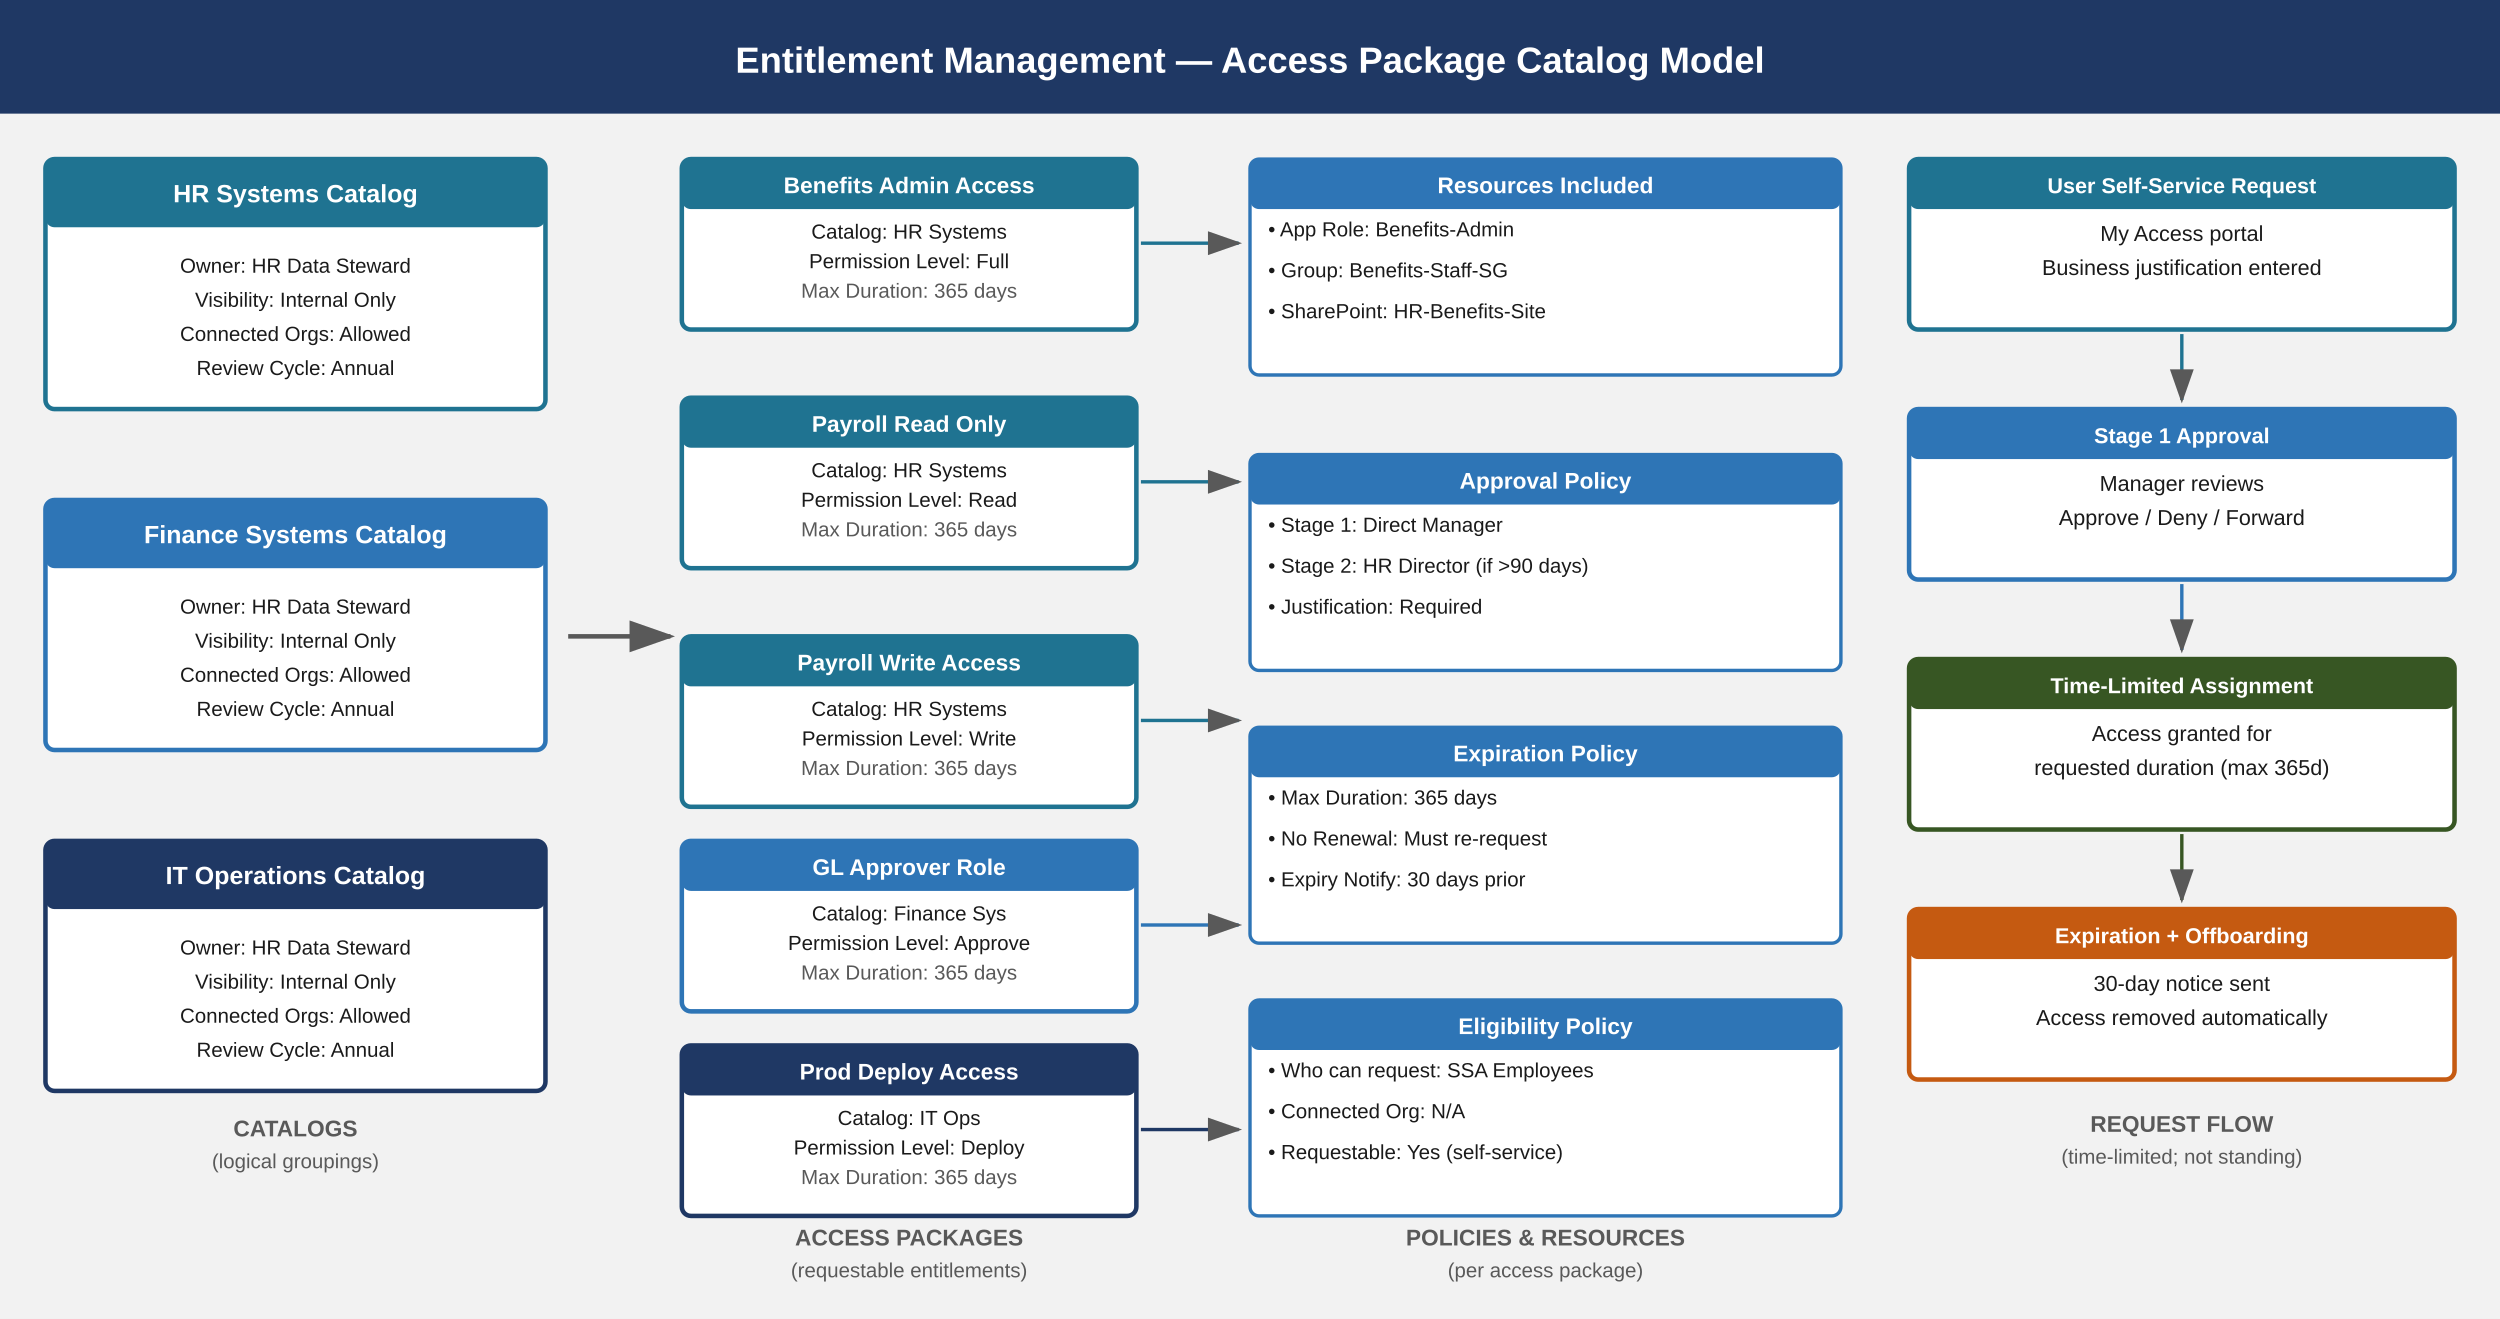
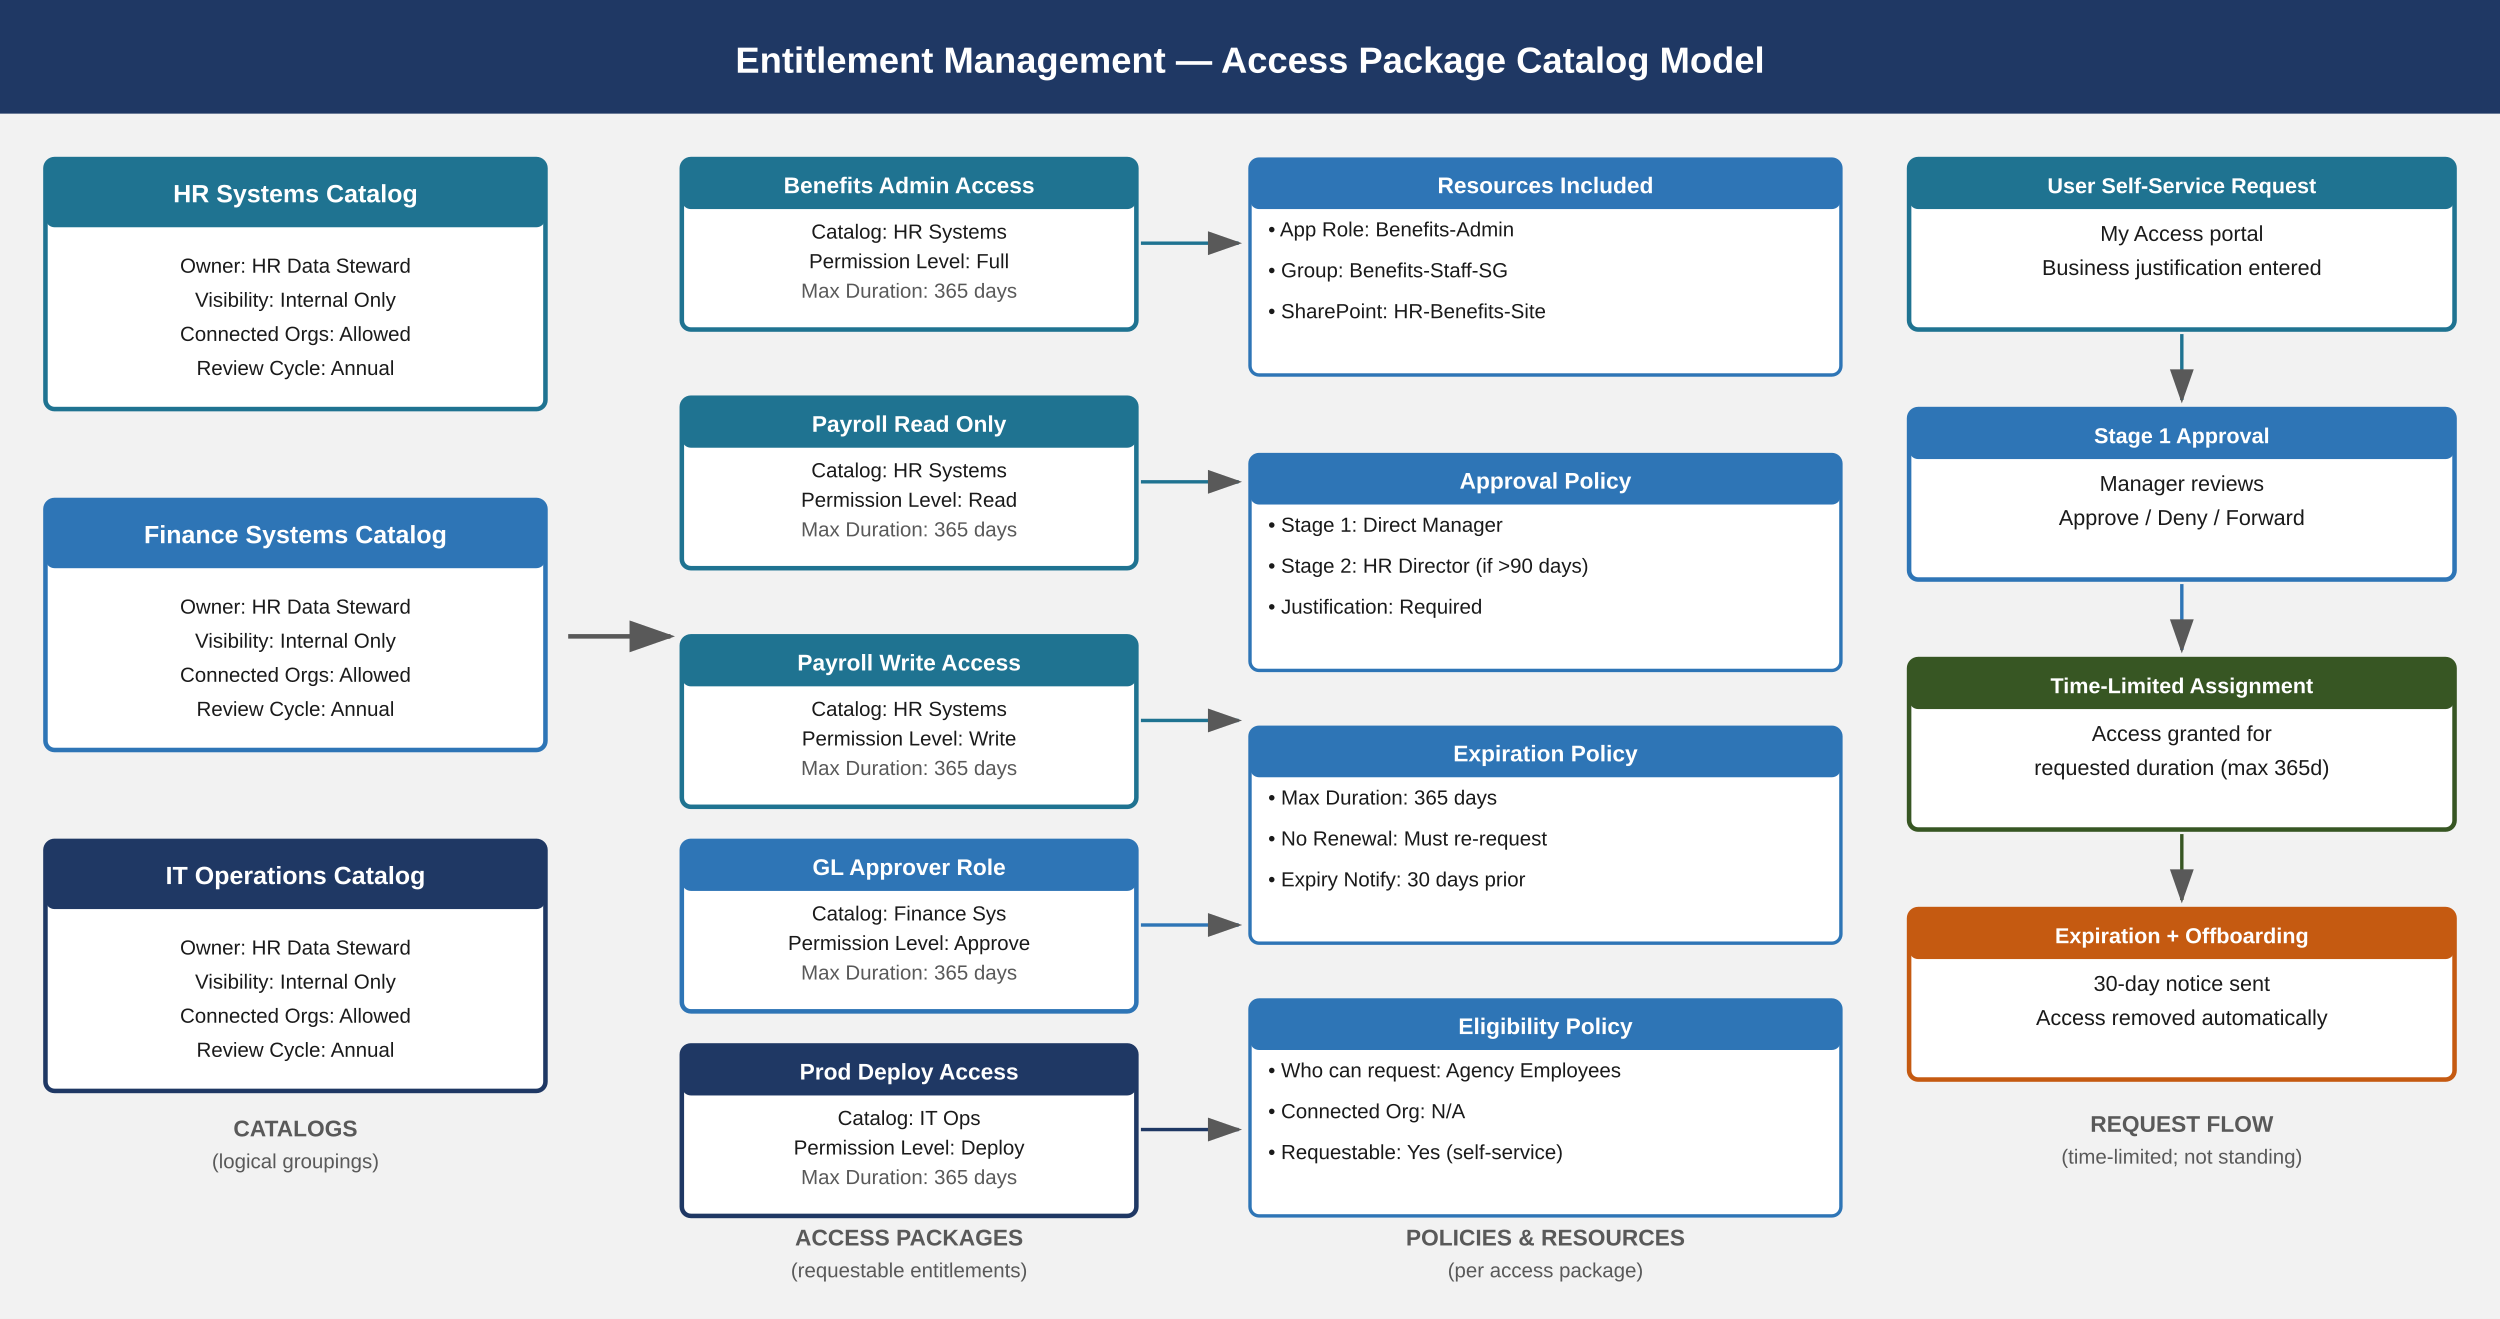
<svg xmlns="http://www.w3.org/2000/svg" viewBox="0 0 1100 580" width="1100" height="580">
  <defs>
    <marker id="arrowhead" markerWidth="10" markerHeight="7" refX="9" refY="3.5" orient="auto">
      <polygon points="0 0, 10 3.5, 0 7" fill="#595959" />
    </marker>
  </defs>
  <rect x="0" y="0" width="1100" height="580" rx="0" fill="#F2F2F2" stroke="#AAAAAA" stroke-width="0" />
  <rect x="0" y="0" width="1100" height="50" rx="0" fill="#1F3864" stroke="#1F3864" stroke-width="0" />
  <text x="550" y="32" font-family="Arial,sans-serif" font-size="16" font-weight="bold" fill="#FFFFFF" text-anchor="middle">Entitlement Management — Access Package Catalog Model</text>
  <rect x="20" y="70" width="220" height="110" rx="4" fill="#FFFFFF" stroke="#1F7391" stroke-width="2" />
  <rect x="20" y="70" width="220" height="30" rx="4" fill="#1F7391" stroke="#1F7391" stroke-width="0" />
  <text x="130" y="89" font-family="Arial,sans-serif" font-size="11" font-weight="bold" fill="#FFFFFF" text-anchor="middle">HR Systems Catalog</text>
  <text x="130" y="120" font-family="Arial,sans-serif" font-size="9" font-weight="normal" fill="#1A1A1A" text-anchor="middle">Owner: HR Data Steward</text>
  <text x="130" y="135" font-family="Arial,sans-serif" font-size="9" font-weight="normal" fill="#1A1A1A" text-anchor="middle">Visibility: Internal Only</text>
  <text x="130" y="150" font-family="Arial,sans-serif" font-size="9" font-weight="normal" fill="#1A1A1A" text-anchor="middle">Connected Orgs: Allowed</text>
  <text x="130" y="165" font-family="Arial,sans-serif" font-size="9" font-weight="normal" fill="#1A1A1A" text-anchor="middle">Review Cycle: Annual</text>
  <rect x="20" y="220" width="220" height="110" rx="4" fill="#FFFFFF" stroke="#2E75B6" stroke-width="2" />
  <rect x="20" y="220" width="220" height="30" rx="4" fill="#2E75B6" stroke="#2E75B6" stroke-width="0" />
  <text x="130" y="239" font-family="Arial,sans-serif" font-size="11" font-weight="bold" fill="#FFFFFF" text-anchor="middle">Finance Systems Catalog</text>
  <text x="130" y="270" font-family="Arial,sans-serif" font-size="9" font-weight="normal" fill="#1A1A1A" text-anchor="middle">Owner: HR Data Steward</text>
  <text x="130" y="285" font-family="Arial,sans-serif" font-size="9" font-weight="normal" fill="#1A1A1A" text-anchor="middle">Visibility: Internal Only</text>
  <text x="130" y="300" font-family="Arial,sans-serif" font-size="9" font-weight="normal" fill="#1A1A1A" text-anchor="middle">Connected Orgs: Allowed</text>
  <text x="130" y="315" font-family="Arial,sans-serif" font-size="9" font-weight="normal" fill="#1A1A1A" text-anchor="middle">Review Cycle: Annual</text>
  <rect x="20" y="370" width="220" height="110" rx="4" fill="#FFFFFF" stroke="#1F3864" stroke-width="2" />
  <rect x="20" y="370" width="220" height="30" rx="4" fill="#1F3864" stroke="#1F3864" stroke-width="0" />
  <text x="130" y="389" font-family="Arial,sans-serif" font-size="11" font-weight="bold" fill="#FFFFFF" text-anchor="middle">IT Operations Catalog</text>
  <text x="130" y="420" font-family="Arial,sans-serif" font-size="9" font-weight="normal" fill="#1A1A1A" text-anchor="middle">Owner: HR Data Steward</text>
  <text x="130" y="435" font-family="Arial,sans-serif" font-size="9" font-weight="normal" fill="#1A1A1A" text-anchor="middle">Visibility: Internal Only</text>
  <text x="130" y="450" font-family="Arial,sans-serif" font-size="9" font-weight="normal" fill="#1A1A1A" text-anchor="middle">Connected Orgs: Allowed</text>
  <text x="130" y="465" font-family="Arial,sans-serif" font-size="9" font-weight="normal" fill="#1A1A1A" text-anchor="middle">Review Cycle: Annual</text>
  <text x="130" y="500" font-family="Arial,sans-serif" font-size="10" font-weight="bold" fill="#595959" text-anchor="middle">CATALOGS</text>
  <text x="130" y="514" font-family="Arial,sans-serif" font-size="9" font-weight="normal" fill="#595959" text-anchor="middle">(logical groupings)</text>
  <line x1="250" y1="280" x2="295" y2="280" stroke="#595959" stroke-width="2" marker-end="url(#arrowhead)" />
  <rect x="300" y="70" width="200" height="75" rx="4" fill="#FFFFFF" stroke="#1F7391" stroke-width="2" />
  <rect x="300" y="70" width="200" height="22" rx="4" fill="#1F7391" stroke="#1F7391" stroke-width="0" />
  <text x="400" y="85" font-family="Arial,sans-serif" font-size="10" font-weight="bold" fill="#FFFFFF" text-anchor="middle">Benefits Admin Access</text>
  <text x="400" y="105" font-family="Arial,sans-serif" font-size="9" font-weight="normal" fill="#1A1A1A" text-anchor="middle">Catalog: HR Systems</text>
  <text x="400" y="118" font-family="Arial,sans-serif" font-size="9" font-weight="normal" fill="#1A1A1A" text-anchor="middle">Permission Level: Full</text>
  <text x="400" y="131" font-family="Arial,sans-serif" font-size="9" font-weight="normal" fill="#595959" text-anchor="middle">Max Duration: 365 days</text>
  <line x1="502" y1="107" x2="545" y2="107" stroke="#1F7391" stroke-width="1.5" marker-end="url(#arrowhead)" />
  <rect x="300" y="175" width="200" height="75" rx="4" fill="#FFFFFF" stroke="#1F7391" stroke-width="2" />
  <rect x="300" y="175" width="200" height="22" rx="4" fill="#1F7391" stroke="#1F7391" stroke-width="0" />
  <text x="400" y="190" font-family="Arial,sans-serif" font-size="10" font-weight="bold" fill="#FFFFFF" text-anchor="middle">Payroll Read Only</text>
  <text x="400" y="210" font-family="Arial,sans-serif" font-size="9" font-weight="normal" fill="#1A1A1A" text-anchor="middle">Catalog: HR Systems</text>
  <text x="400" y="223" font-family="Arial,sans-serif" font-size="9" font-weight="normal" fill="#1A1A1A" text-anchor="middle">Permission Level: Read</text>
  <text x="400" y="236" font-family="Arial,sans-serif" font-size="9" font-weight="normal" fill="#595959" text-anchor="middle">Max Duration: 365 days</text>
  <line x1="502" y1="212" x2="545" y2="212" stroke="#1F7391" stroke-width="1.5" marker-end="url(#arrowhead)" />
  <rect x="300" y="280" width="200" height="75" rx="4" fill="#FFFFFF" stroke="#1F7391" stroke-width="2" />
  <rect x="300" y="280" width="200" height="22" rx="4" fill="#1F7391" stroke="#1F7391" stroke-width="0" />
  <text x="400" y="295" font-family="Arial,sans-serif" font-size="10" font-weight="bold" fill="#FFFFFF" text-anchor="middle">Payroll Write Access</text>
  <text x="400" y="315" font-family="Arial,sans-serif" font-size="9" font-weight="normal" fill="#1A1A1A" text-anchor="middle">Catalog: HR Systems</text>
  <text x="400" y="328" font-family="Arial,sans-serif" font-size="9" font-weight="normal" fill="#1A1A1A" text-anchor="middle">Permission Level: Write</text>
  <text x="400" y="341" font-family="Arial,sans-serif" font-size="9" font-weight="normal" fill="#595959" text-anchor="middle">Max Duration: 365 days</text>
  <line x1="502" y1="317" x2="545" y2="317" stroke="#1F7391" stroke-width="1.5" marker-end="url(#arrowhead)" />
  <rect x="300" y="370" width="200" height="75" rx="4" fill="#FFFFFF" stroke="#2E75B6" stroke-width="2" />
  <rect x="300" y="370" width="200" height="22" rx="4" fill="#2E75B6" stroke="#2E75B6" stroke-width="0" />
  <text x="400" y="385" font-family="Arial,sans-serif" font-size="10" font-weight="bold" fill="#FFFFFF" text-anchor="middle">GL Approver Role</text>
  <text x="400" y="405" font-family="Arial,sans-serif" font-size="9" font-weight="normal" fill="#1A1A1A" text-anchor="middle">Catalog: Finance Sys</text>
  <text x="400" y="418" font-family="Arial,sans-serif" font-size="9" font-weight="normal" fill="#1A1A1A" text-anchor="middle">Permission Level: Approve</text>
  <text x="400" y="431" font-family="Arial,sans-serif" font-size="9" font-weight="normal" fill="#595959" text-anchor="middle">Max Duration: 365 days</text>
  <line x1="502" y1="407" x2="545" y2="407" stroke="#2E75B6" stroke-width="1.5" marker-end="url(#arrowhead)" />
  <rect x="300" y="460" width="200" height="75" rx="4" fill="#FFFFFF" stroke="#1F3864" stroke-width="2" />
  <rect x="300" y="460" width="200" height="22" rx="4" fill="#1F3864" stroke="#1F3864" stroke-width="0" />
  <text x="400" y="475" font-family="Arial,sans-serif" font-size="10" font-weight="bold" fill="#FFFFFF" text-anchor="middle">Prod Deploy Access</text>
  <text x="400" y="495" font-family="Arial,sans-serif" font-size="9" font-weight="normal" fill="#1A1A1A" text-anchor="middle">Catalog: IT Ops</text>
  <text x="400" y="508" font-family="Arial,sans-serif" font-size="9" font-weight="normal" fill="#1A1A1A" text-anchor="middle">Permission Level: Deploy</text>
  <text x="400" y="521" font-family="Arial,sans-serif" font-size="9" font-weight="normal" fill="#595959" text-anchor="middle">Max Duration: 365 days</text>
  <line x1="502" y1="497" x2="545" y2="497" stroke="#1F3864" stroke-width="1.5" marker-end="url(#arrowhead)" />
  <text x="400" y="548" font-family="Arial,sans-serif" font-size="10" font-weight="bold" fill="#595959" text-anchor="middle">ACCESS PACKAGES</text>
  <text x="400" y="562" font-family="Arial,sans-serif" font-size="9" font-weight="normal" fill="#595959" text-anchor="middle">(requestable entitlements)</text>
  <rect x="550" y="70" width="260" height="95" rx="4" fill="#FFFFFF" stroke="#2E75B6" stroke-width="1.5" />
  <rect x="550" y="70" width="260" height="22" rx="4" fill="#2E75B6" stroke="#2E75B6" stroke-width="0" />
  <text x="680" y="85" font-family="Arial,sans-serif" font-size="10" font-weight="bold" fill="#FFFFFF" text-anchor="middle">Resources Included</text>
  <text x="558" y="104" font-family="Arial,sans-serif" font-size="9" font-weight="normal" fill="#1A1A1A" text-anchor="start">• App Role: Benefits-Admin</text>
  <text x="558" y="122" font-family="Arial,sans-serif" font-size="9" font-weight="normal" fill="#1A1A1A" text-anchor="start">• Group: Benefits-Staff-SG</text>
  <text x="558" y="140" font-family="Arial,sans-serif" font-size="9" font-weight="normal" fill="#1A1A1A" text-anchor="start">• SharePoint: HR-Benefits-Site</text>
  <rect x="550" y="200" width="260" height="95" rx="4" fill="#FFFFFF" stroke="#2E75B6" stroke-width="1.5" />
  <rect x="550" y="200" width="260" height="22" rx="4" fill="#2E75B6" stroke="#2E75B6" stroke-width="0" />
  <text x="680" y="215" font-family="Arial,sans-serif" font-size="10" font-weight="bold" fill="#FFFFFF" text-anchor="middle">Approval Policy</text>
  <text x="558" y="234" font-family="Arial,sans-serif" font-size="9" font-weight="normal" fill="#1A1A1A" text-anchor="start">• Stage 1: Direct Manager</text>
  <text x="558" y="252" font-family="Arial,sans-serif" font-size="9" font-weight="normal" fill="#1A1A1A" text-anchor="start">• Stage 2: HR Director (if &gt;90 days)</text>
  <text x="558" y="270" font-family="Arial,sans-serif" font-size="9" font-weight="normal" fill="#1A1A1A" text-anchor="start">• Justification: Required</text>
  <rect x="550" y="320" width="260" height="95" rx="4" fill="#FFFFFF" stroke="#2E75B6" stroke-width="1.5" />
  <rect x="550" y="320" width="260" height="22" rx="4" fill="#2E75B6" stroke="#2E75B6" stroke-width="0" />
  <text x="680" y="335" font-family="Arial,sans-serif" font-size="10" font-weight="bold" fill="#FFFFFF" text-anchor="middle">Expiration Policy</text>
  <text x="558" y="354" font-family="Arial,sans-serif" font-size="9" font-weight="normal" fill="#1A1A1A" text-anchor="start">• Max Duration: 365 days</text>
  <text x="558" y="372" font-family="Arial,sans-serif" font-size="9" font-weight="normal" fill="#1A1A1A" text-anchor="start">• No Renewal: Must re-request</text>
  <text x="558" y="390" font-family="Arial,sans-serif" font-size="9" font-weight="normal" fill="#1A1A1A" text-anchor="start">• Expiry Notify: 30 days prior</text>
  <rect x="550" y="440" width="260" height="95" rx="4" fill="#FFFFFF" stroke="#2E75B6" stroke-width="1.5" />
  <rect x="550" y="440" width="260" height="22" rx="4" fill="#2E75B6" stroke="#2E75B6" stroke-width="0" />
  <text x="680" y="455" font-family="Arial,sans-serif" font-size="10" font-weight="bold" fill="#FFFFFF" text-anchor="middle">Eligibility Policy</text>
-   <text x="558" y="474" font-family="Arial,sans-serif" font-size="9" font-weight="normal" fill="#1A1A1A" text-anchor="start">• Who can request: SSA Employees</text>
+   <text x="558" y="474" font-family="Arial,sans-serif" font-size="9" font-weight="normal" fill="#1A1A1A" text-anchor="start">• Who can request: Agency Employees</text>
  <text x="558" y="492" font-family="Arial,sans-serif" font-size="9" font-weight="normal" fill="#1A1A1A" text-anchor="start">• Connected Org: N/A</text>
  <text x="558" y="510" font-family="Arial,sans-serif" font-size="9" font-weight="normal" fill="#1A1A1A" text-anchor="start">• Requestable: Yes (self-service)</text>
  <text x="680" y="548" font-family="Arial,sans-serif" font-size="10" font-weight="bold" fill="#595959" text-anchor="middle">POLICIES &amp; RESOURCES</text>
  <text x="680" y="562" font-family="Arial,sans-serif" font-size="9" font-weight="normal" fill="#595959" text-anchor="middle">(per access package)</text>
  <rect x="840" y="70" width="240" height="75" rx="4" fill="#FFFFFF" stroke="#1F7391" stroke-width="2" />
  <rect x="840" y="70" width="240" height="22" rx="4" fill="#1F7391" stroke="#1F7391" stroke-width="0" />
  <text x="960" y="85" font-family="Arial,sans-serif" font-size="9.5" font-weight="bold" fill="#FFFFFF" text-anchor="middle">User Self-Service Request</text>
  <text x="960" y="106" font-family="Arial,sans-serif" font-size="9.5" font-weight="normal" fill="#1A1A1A" text-anchor="middle">My Access portal</text>
  <text x="960" y="121" font-family="Arial,sans-serif" font-size="9.5" font-weight="normal" fill="#1A1A1A" text-anchor="middle">Business justification entered</text>
  <rect x="840" y="180" width="240" height="75" rx="4" fill="#FFFFFF" stroke="#2E75B6" stroke-width="2" />
  <rect x="840" y="180" width="240" height="22" rx="4" fill="#2E75B6" stroke="#2E75B6" stroke-width="0" />
  <text x="960" y="195" font-family="Arial,sans-serif" font-size="9.5" font-weight="bold" fill="#FFFFFF" text-anchor="middle">Stage 1 Approval</text>
  <text x="960" y="216" font-family="Arial,sans-serif" font-size="9.5" font-weight="normal" fill="#1A1A1A" text-anchor="middle">Manager reviews</text>
  <text x="960" y="231" font-family="Arial,sans-serif" font-size="9.5" font-weight="normal" fill="#1A1A1A" text-anchor="middle">Approve / Deny / Forward</text>
  <rect x="840" y="290" width="240" height="75" rx="4" fill="#FFFFFF" stroke="#375623" stroke-width="2" />
  <rect x="840" y="290" width="240" height="22" rx="4" fill="#375623" stroke="#375623" stroke-width="0" />
  <text x="960" y="305" font-family="Arial,sans-serif" font-size="9.5" font-weight="bold" fill="#FFFFFF" text-anchor="middle">Time-Limited Assignment</text>
  <text x="960" y="326" font-family="Arial,sans-serif" font-size="9.5" font-weight="normal" fill="#1A1A1A" text-anchor="middle">Access granted for</text>
  <text x="960" y="341" font-family="Arial,sans-serif" font-size="9.5" font-weight="normal" fill="#1A1A1A" text-anchor="middle">requested duration (max 365d)</text>
  <rect x="840" y="400" width="240" height="75" rx="4" fill="#FFFFFF" stroke="#C55A11" stroke-width="2" />
  <rect x="840" y="400" width="240" height="22" rx="4" fill="#C55A11" stroke="#C55A11" stroke-width="0" />
  <text x="960" y="415" font-family="Arial,sans-serif" font-size="9.5" font-weight="bold" fill="#FFFFFF" text-anchor="middle">Expiration + Offboarding</text>
  <text x="960" y="436" font-family="Arial,sans-serif" font-size="9.5" font-weight="normal" fill="#1A1A1A" text-anchor="middle">30-day notice sent</text>
  <text x="960" y="451" font-family="Arial,sans-serif" font-size="9.5" font-weight="normal" fill="#1A1A1A" text-anchor="middle">Access removed automatically</text>
  <line x1="960" y1="147" x2="960" y2="176" stroke="#1F7391" stroke-width="1.5" marker-end="url(#arrowhead)" />
  <line x1="960" y1="257" x2="960" y2="286" stroke="#2E75B6" stroke-width="1.5" marker-end="url(#arrowhead)" />
  <line x1="960" y1="367" x2="960" y2="396" stroke="#375623" stroke-width="1.5" marker-end="url(#arrowhead)" />
  <text x="960" y="498" font-family="Arial,sans-serif" font-size="10" font-weight="bold" fill="#595959" text-anchor="middle">REQUEST FLOW</text>
  <text x="960" y="512" font-family="Arial,sans-serif" font-size="9" font-weight="normal" fill="#595959" text-anchor="middle">(time-limited; not standing)</text>
</svg>
